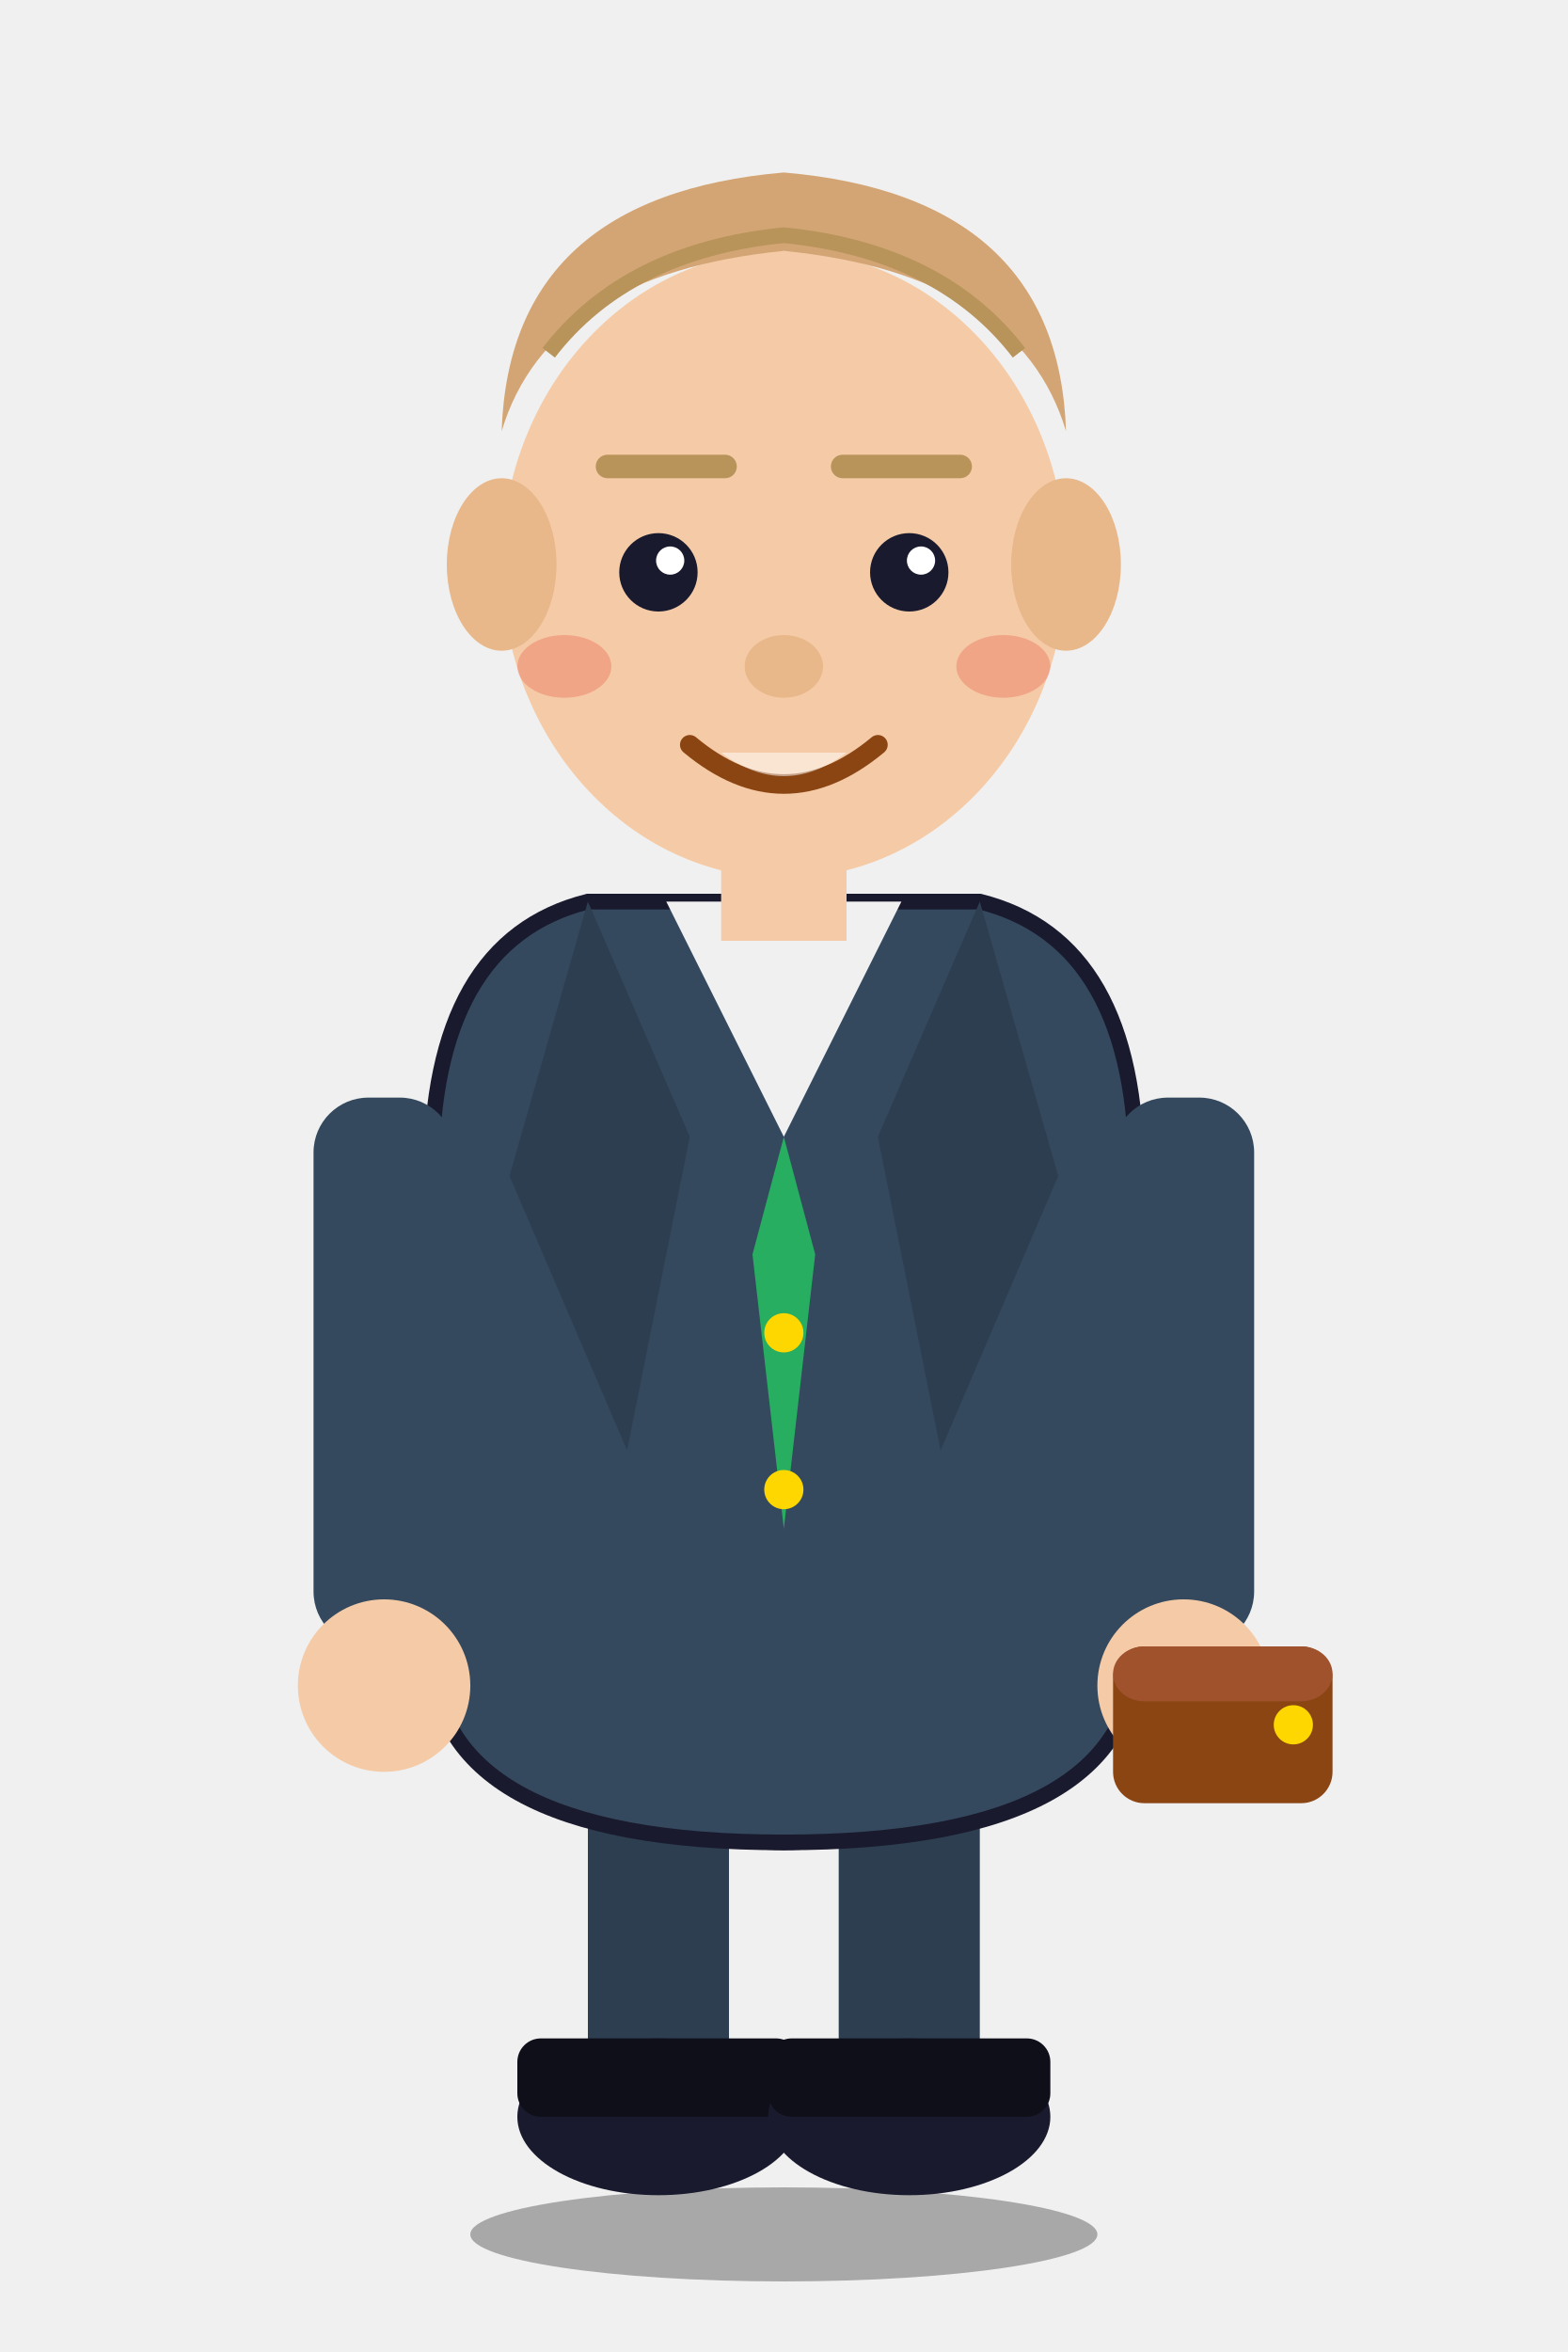
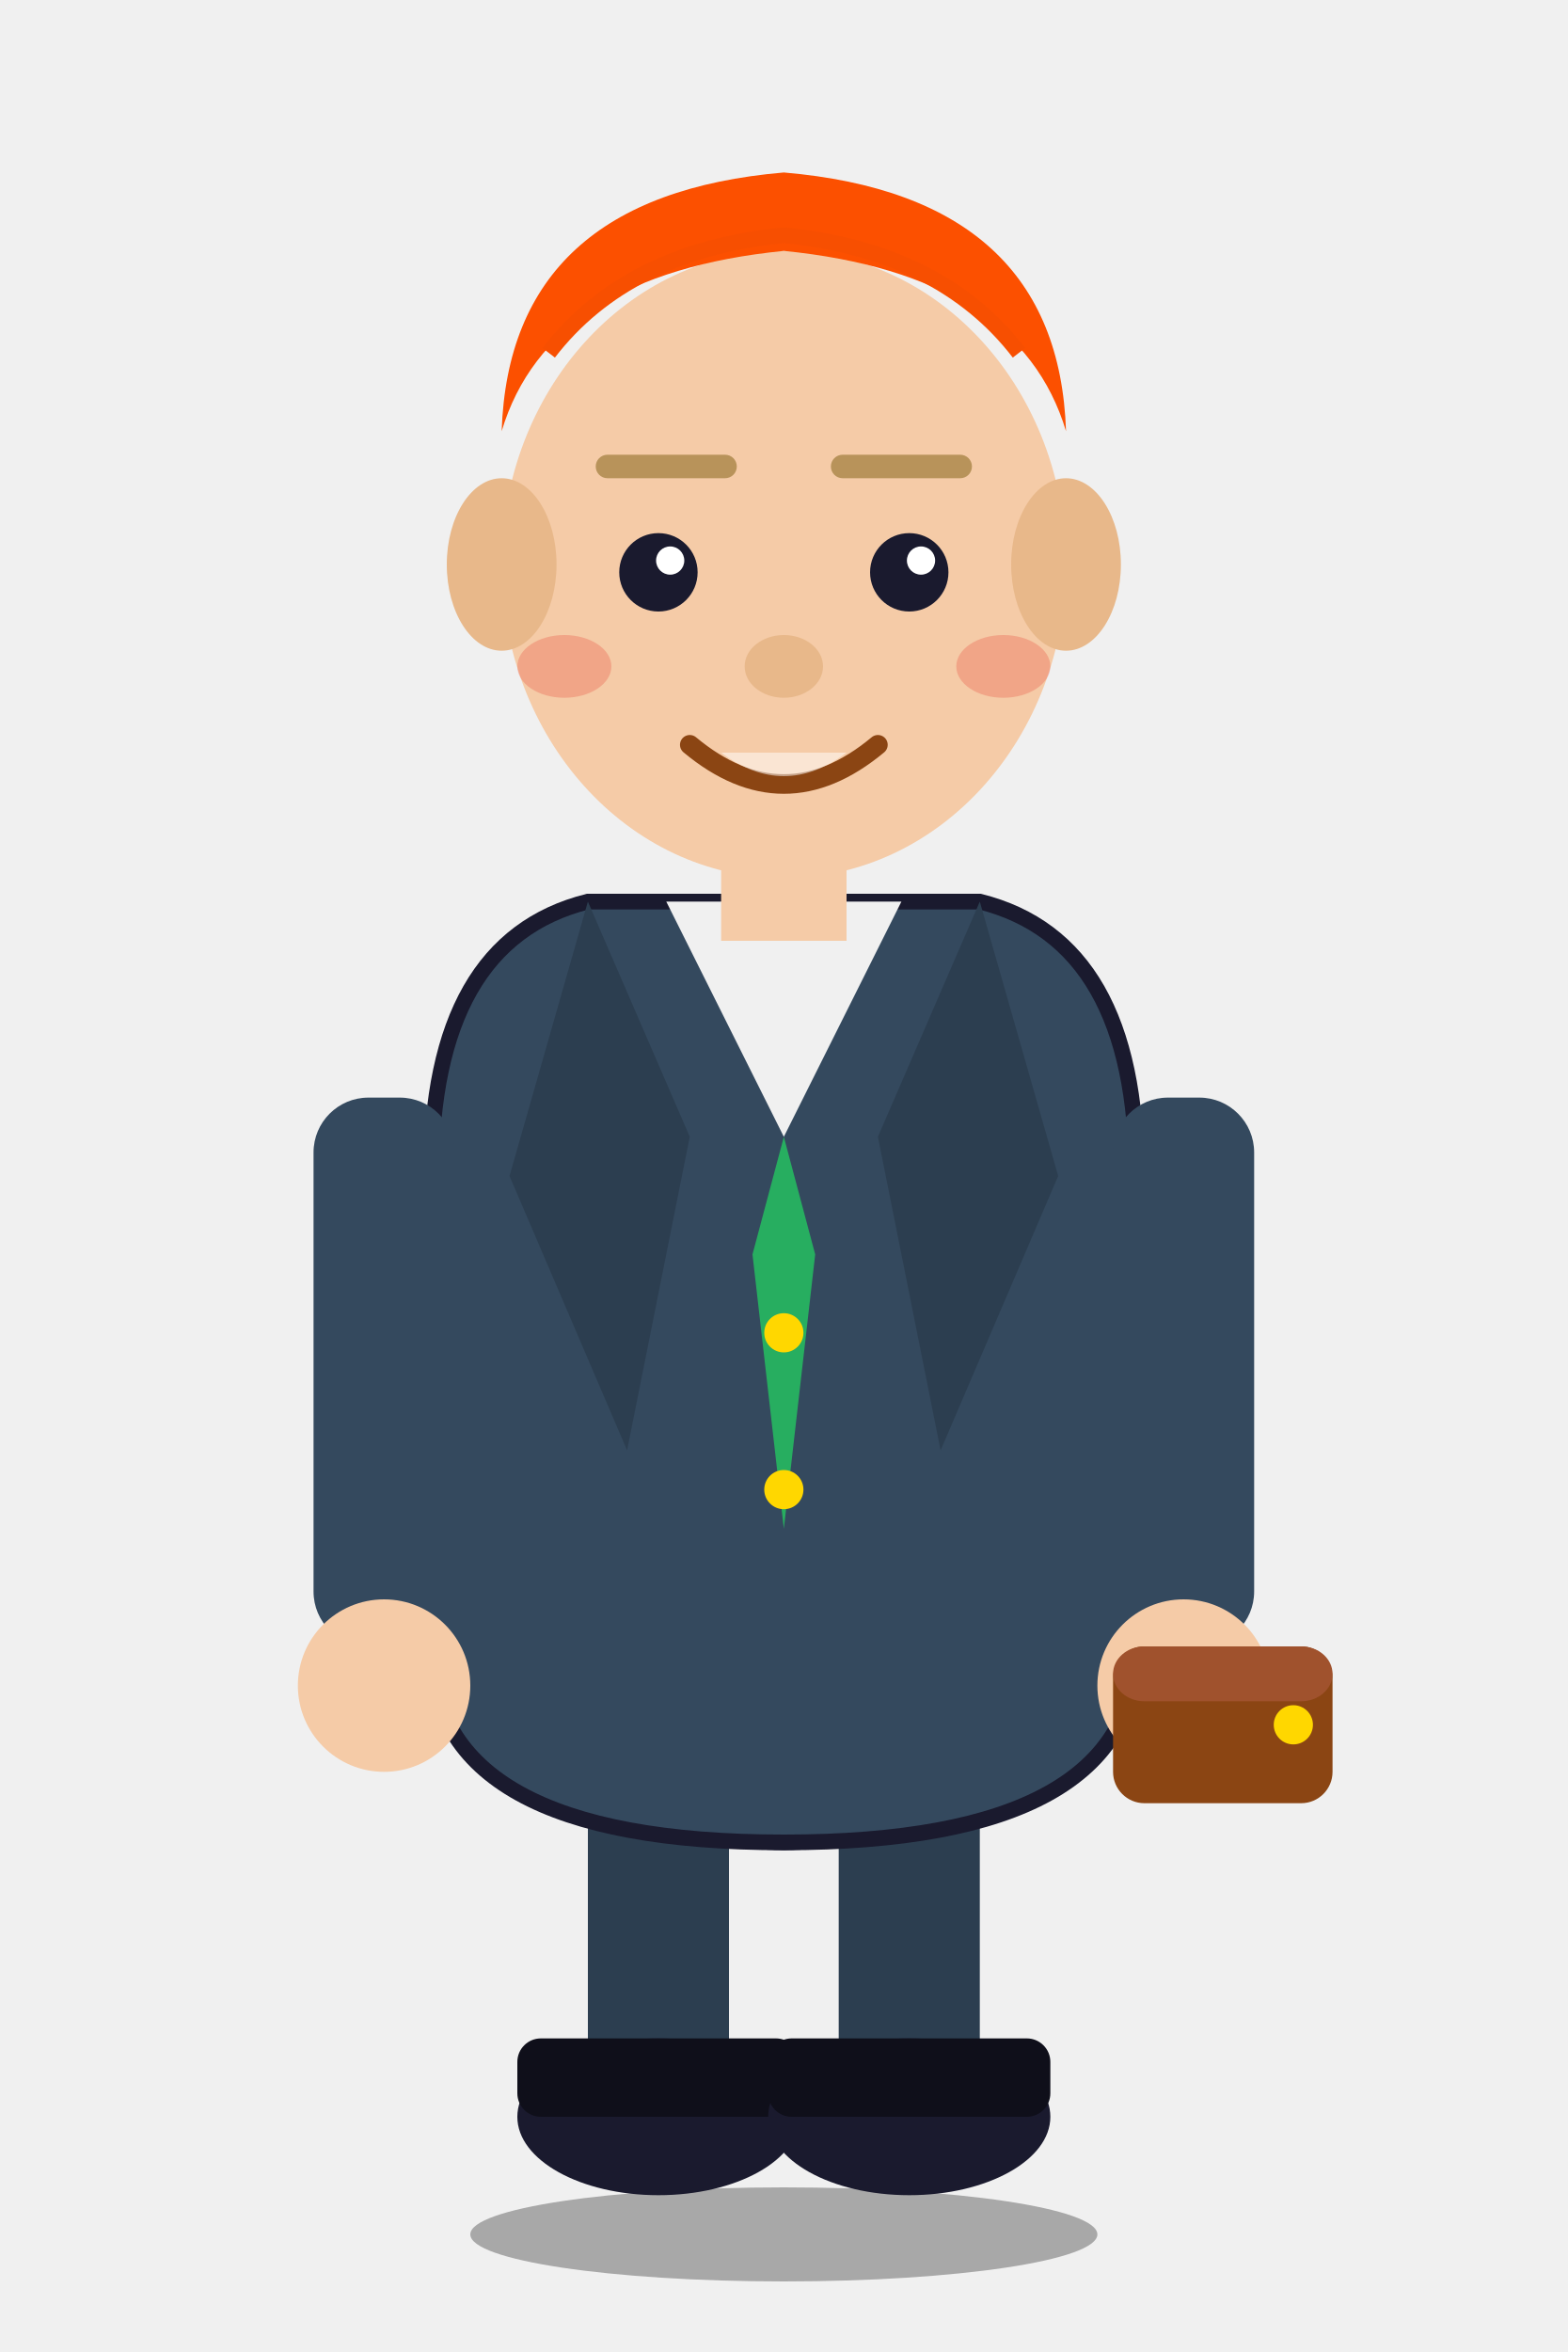
<svg xmlns="http://www.w3.org/2000/svg" viewBox="0 0 200 300" width="200" height="300">
  <ellipse cx="100" cy="285" rx="40" ry="6" fill="rgba(0,0,0,0.3)" />
  <g id="grazuoliukas-left-leg">
    <rect x="75" y="220" width="18" height="45" rx="5" fill="#2c3e50" />
    <ellipse cx="84" cy="270" rx="18" ry="10" fill="#1a1a2e" />
    <rect x="66" y="260" width="36" height="10" rx="3" fill="#0f0f1a" />
  </g>
  <g id="grazuoliukas-right-leg">
    <rect x="107" y="220" width="18" height="45" rx="5" fill="#2c3e50" />
    <ellipse cx="116" cy="270" rx="18" ry="10" fill="#1a1a2e" />
    <rect x="98" y="260" width="36" height="10" rx="3" fill="#0f0f1a" />
  </g>
  <g id="grazuoliukas-body">
    <ellipse cx="100" cy="185" rx="38" ry="50" fill="#34495e" />
    <ellipse cx="100" cy="185" rx="38" ry="50" fill="none" stroke="#1a1a2e" stroke-width="2" />
    <path d="M 55 150 Q 55 120 75 115 L 125 115 Q 145 120 145 150 L 145 210 Q 145 235 100 235 Q 55 235 55 210 Z" fill="#34495e" />
    <path d="M 55 150 Q 55 120 75 115 L 125 115 Q 145 120 145 150 L 145 210 Q 145 235 100 235 Q 55 235 55 210 Z" fill="none" stroke="#1a1a2e" stroke-width="2" />
    <path d="M 85 115 L 100 145 L 115 115 Z" fill="#f0f0f0" />
    <path d="M 100 145 L 96 160 L 100 195 L 104 160 Z" fill="#27ae60" />
    <path d="M 75 115 L 88 145 L 80 185 L 65 150 Z" fill="#2c3e50" />
    <path d="M 125 115 L 112 145 L 120 185 L 135 150 Z" fill="#2c3e50" />
    <circle cx="100" cy="170" r="2.5" fill="#FFD700" />
    <circle cx="100" cy="190" r="2.5" fill="#FFD700" />
    <rect x="40" y="140" width="18" height="70" rx="7" fill="#34495e" />
    <rect x="142" y="140" width="18" height="70" rx="7" fill="#34495e" />
    <circle cx="49" cy="215" r="11" fill="#f5cba7" />
    <circle cx="151" cy="215" r="11" fill="#f5cba7" />
    <rect x="142" y="210" width="28" height="20" rx="4" fill="#8B4513" />
    <rect x="142" y="210" width="28" height="7" rx="4" fill="#A0522D" />
    <circle cx="165" cy="220" r="2.5" fill="#FFD700" />
    <rect x="92" y="100" width="16" height="20" fill="#f5cba7" />
    <ellipse cx="100" cy="72" rx="36" ry="40" fill="#f5cba7" />
    <ellipse cx="64" cy="72" rx="7" ry="11" fill="#e8b88a" />
    <ellipse cx="136" cy="72" rx="7" ry="11" fill="#e8b88a" />
-     <path d="M 64 55 Q 65 25 100 22 Q 135 25 136 55 Q 130 35 100 32 Q 70 35 64 55 Z" fill="#d4a574" />
-     <path d="M 70 45 Q 80 32 100 30 Q 120 32 130 45" fill="none" stroke="#b8935a" stroke-width="2" />
+     <path d="M 64 55 Q 65 25 100 22 Q 135 25 136 55 Q 130 35 100 32 Q 70 35 64 55 Z" fill="#fc5000" />
+     <path d="M 70 45 Q 80 32 100 30 Q 120 32 130 45" fill="none" stroke="#f74f01" stroke-width="2" />
    <rect x="76" y="58" width="18" height="3" rx="1.5" fill="#b8935a" />
    <rect x="106" y="58" width="18" height="3" rx="1.5" fill="#b8935a" />
    <circle cx="84" cy="73" r="5" fill="#1a1a2e" />
    <circle cx="116" cy="73" r="5" fill="#1a1a2e" />
    <circle cx="85.5" cy="71.5" r="1.8" fill="#fff" />
    <circle cx="117.5" cy="71.5" r="1.8" fill="#fff" />
    <ellipse cx="100" cy="85" rx="5" ry="4" fill="#e8b88a" />
    <path d="M 88 95 Q 100 105 112 95" fill="none" stroke="#8B4513" stroke-width="2.5" stroke-linecap="round" />
    <path d="M 92 96 Q 100 102 108 96" fill="#fff" opacity="0.5" />
    <ellipse cx="72" cy="85" rx="6" ry="4" fill="#e74c3c" opacity="0.3" />
    <ellipse cx="128" cy="85" rx="6" ry="4" fill="#e74c3c" opacity="0.3" />
  </g>
</svg>
